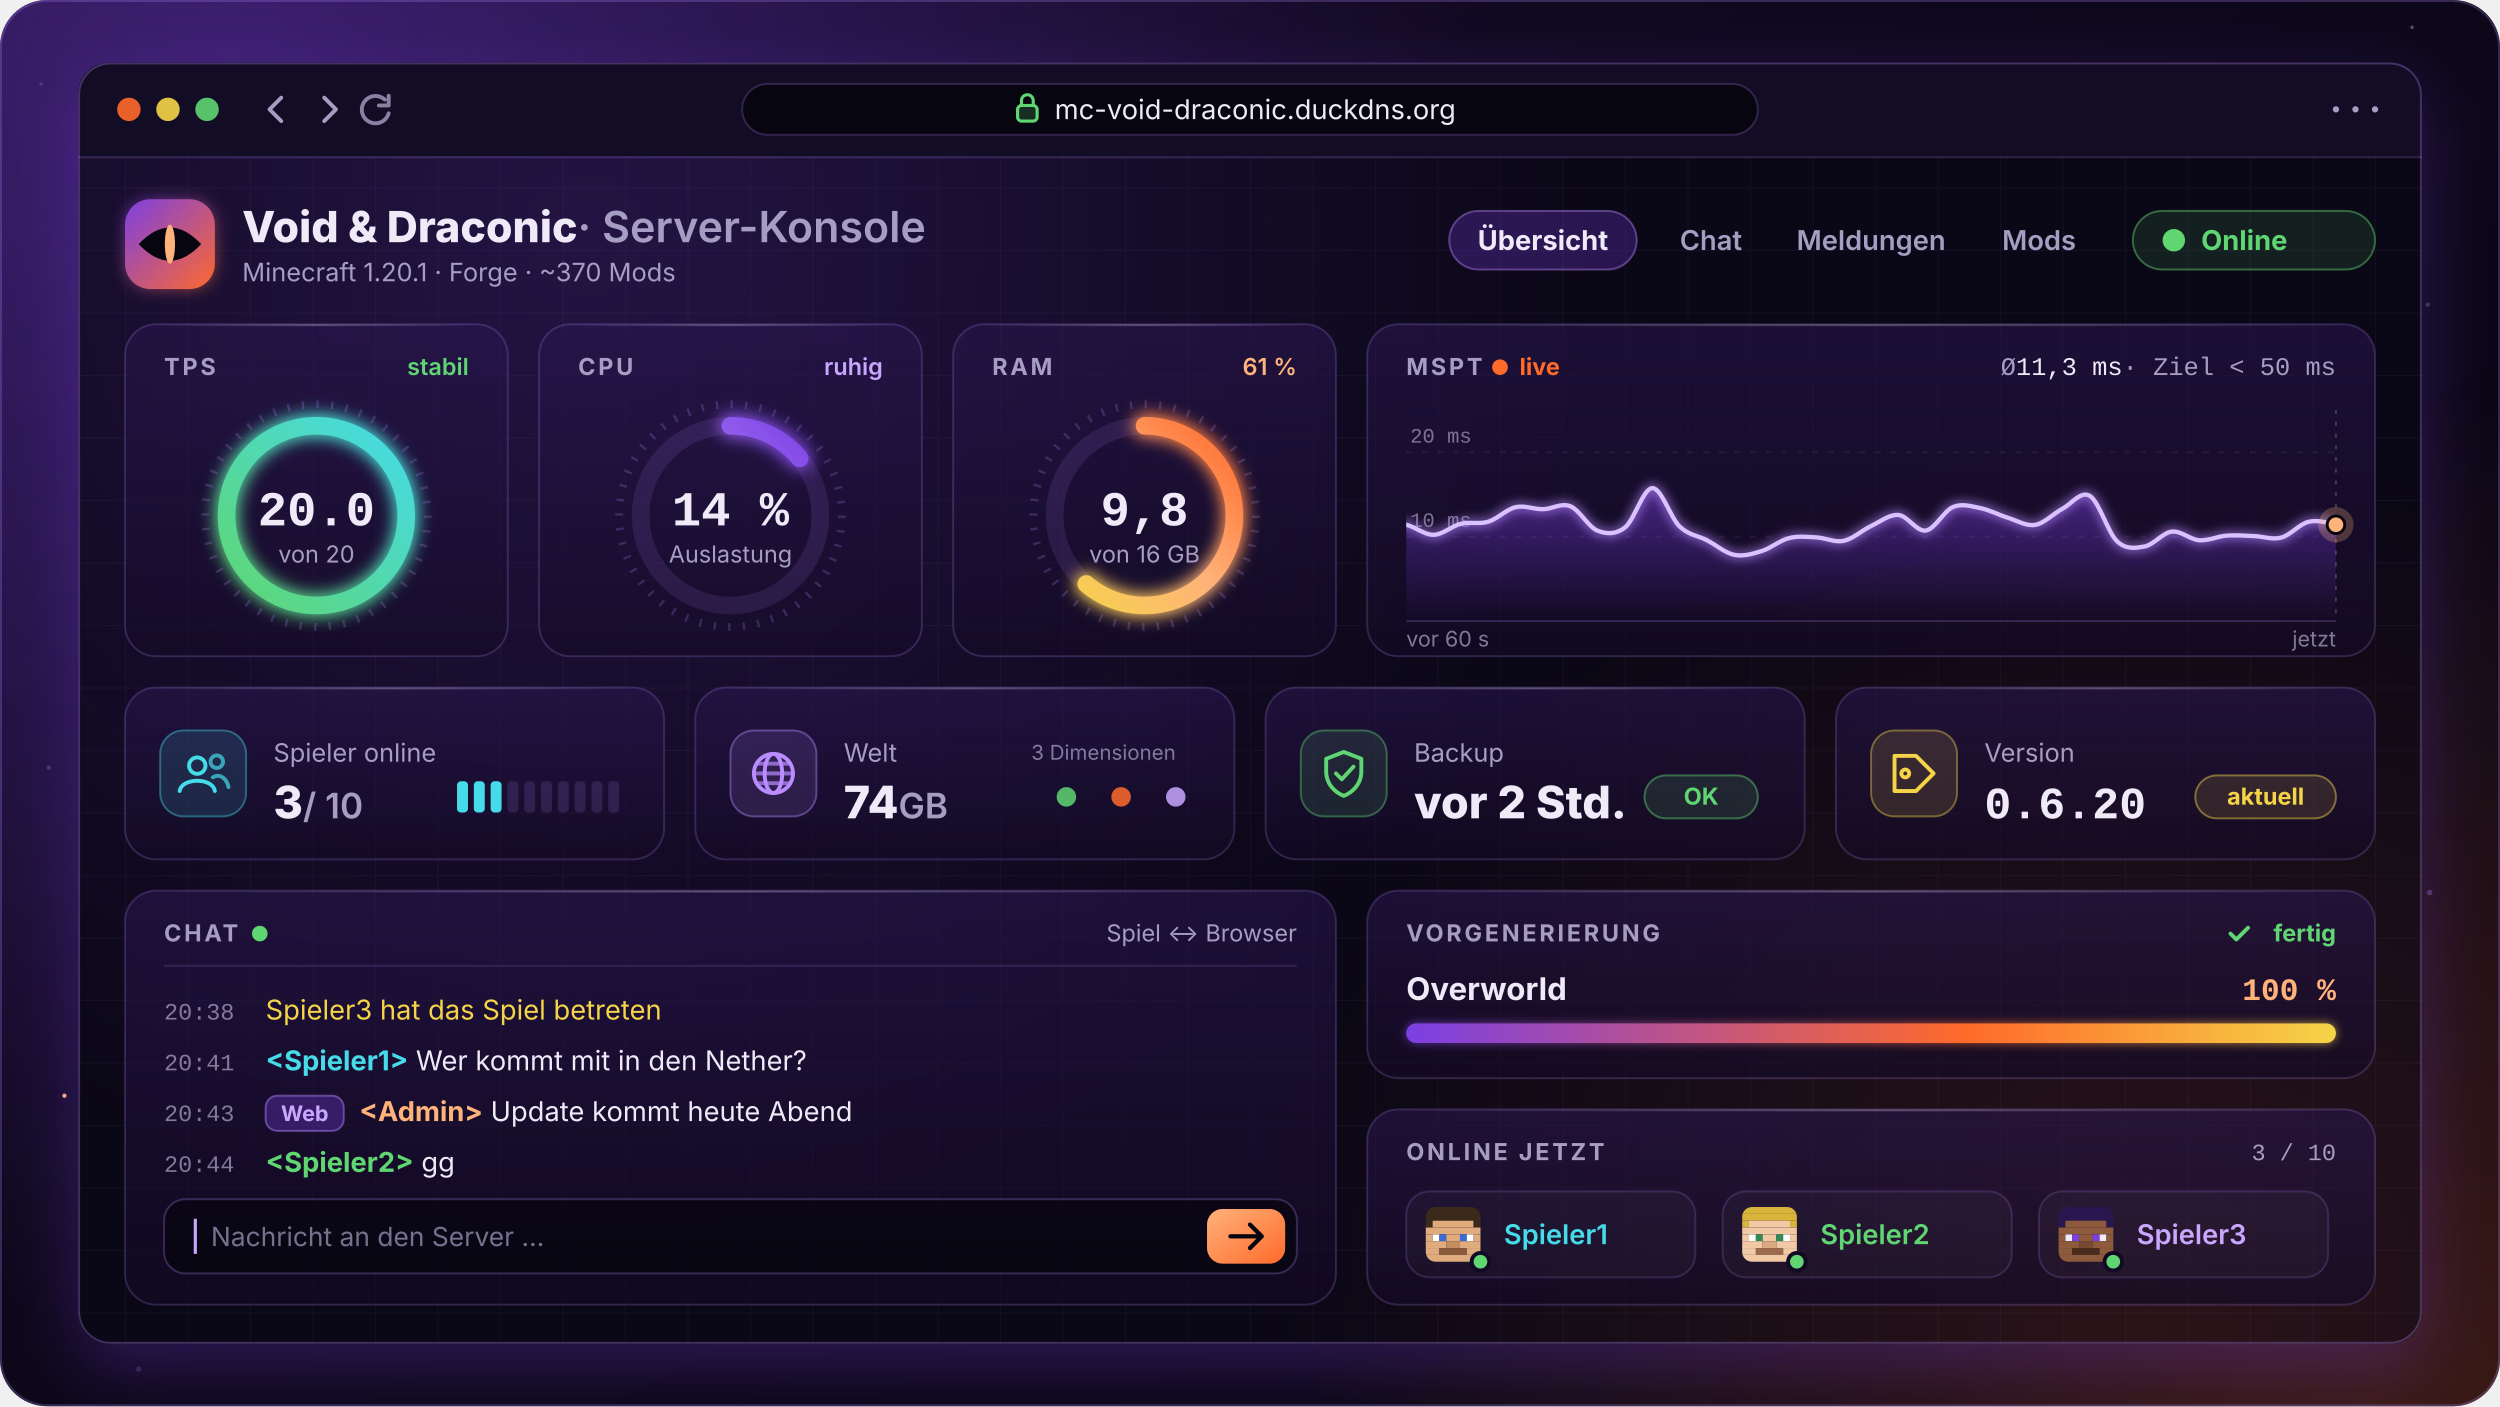
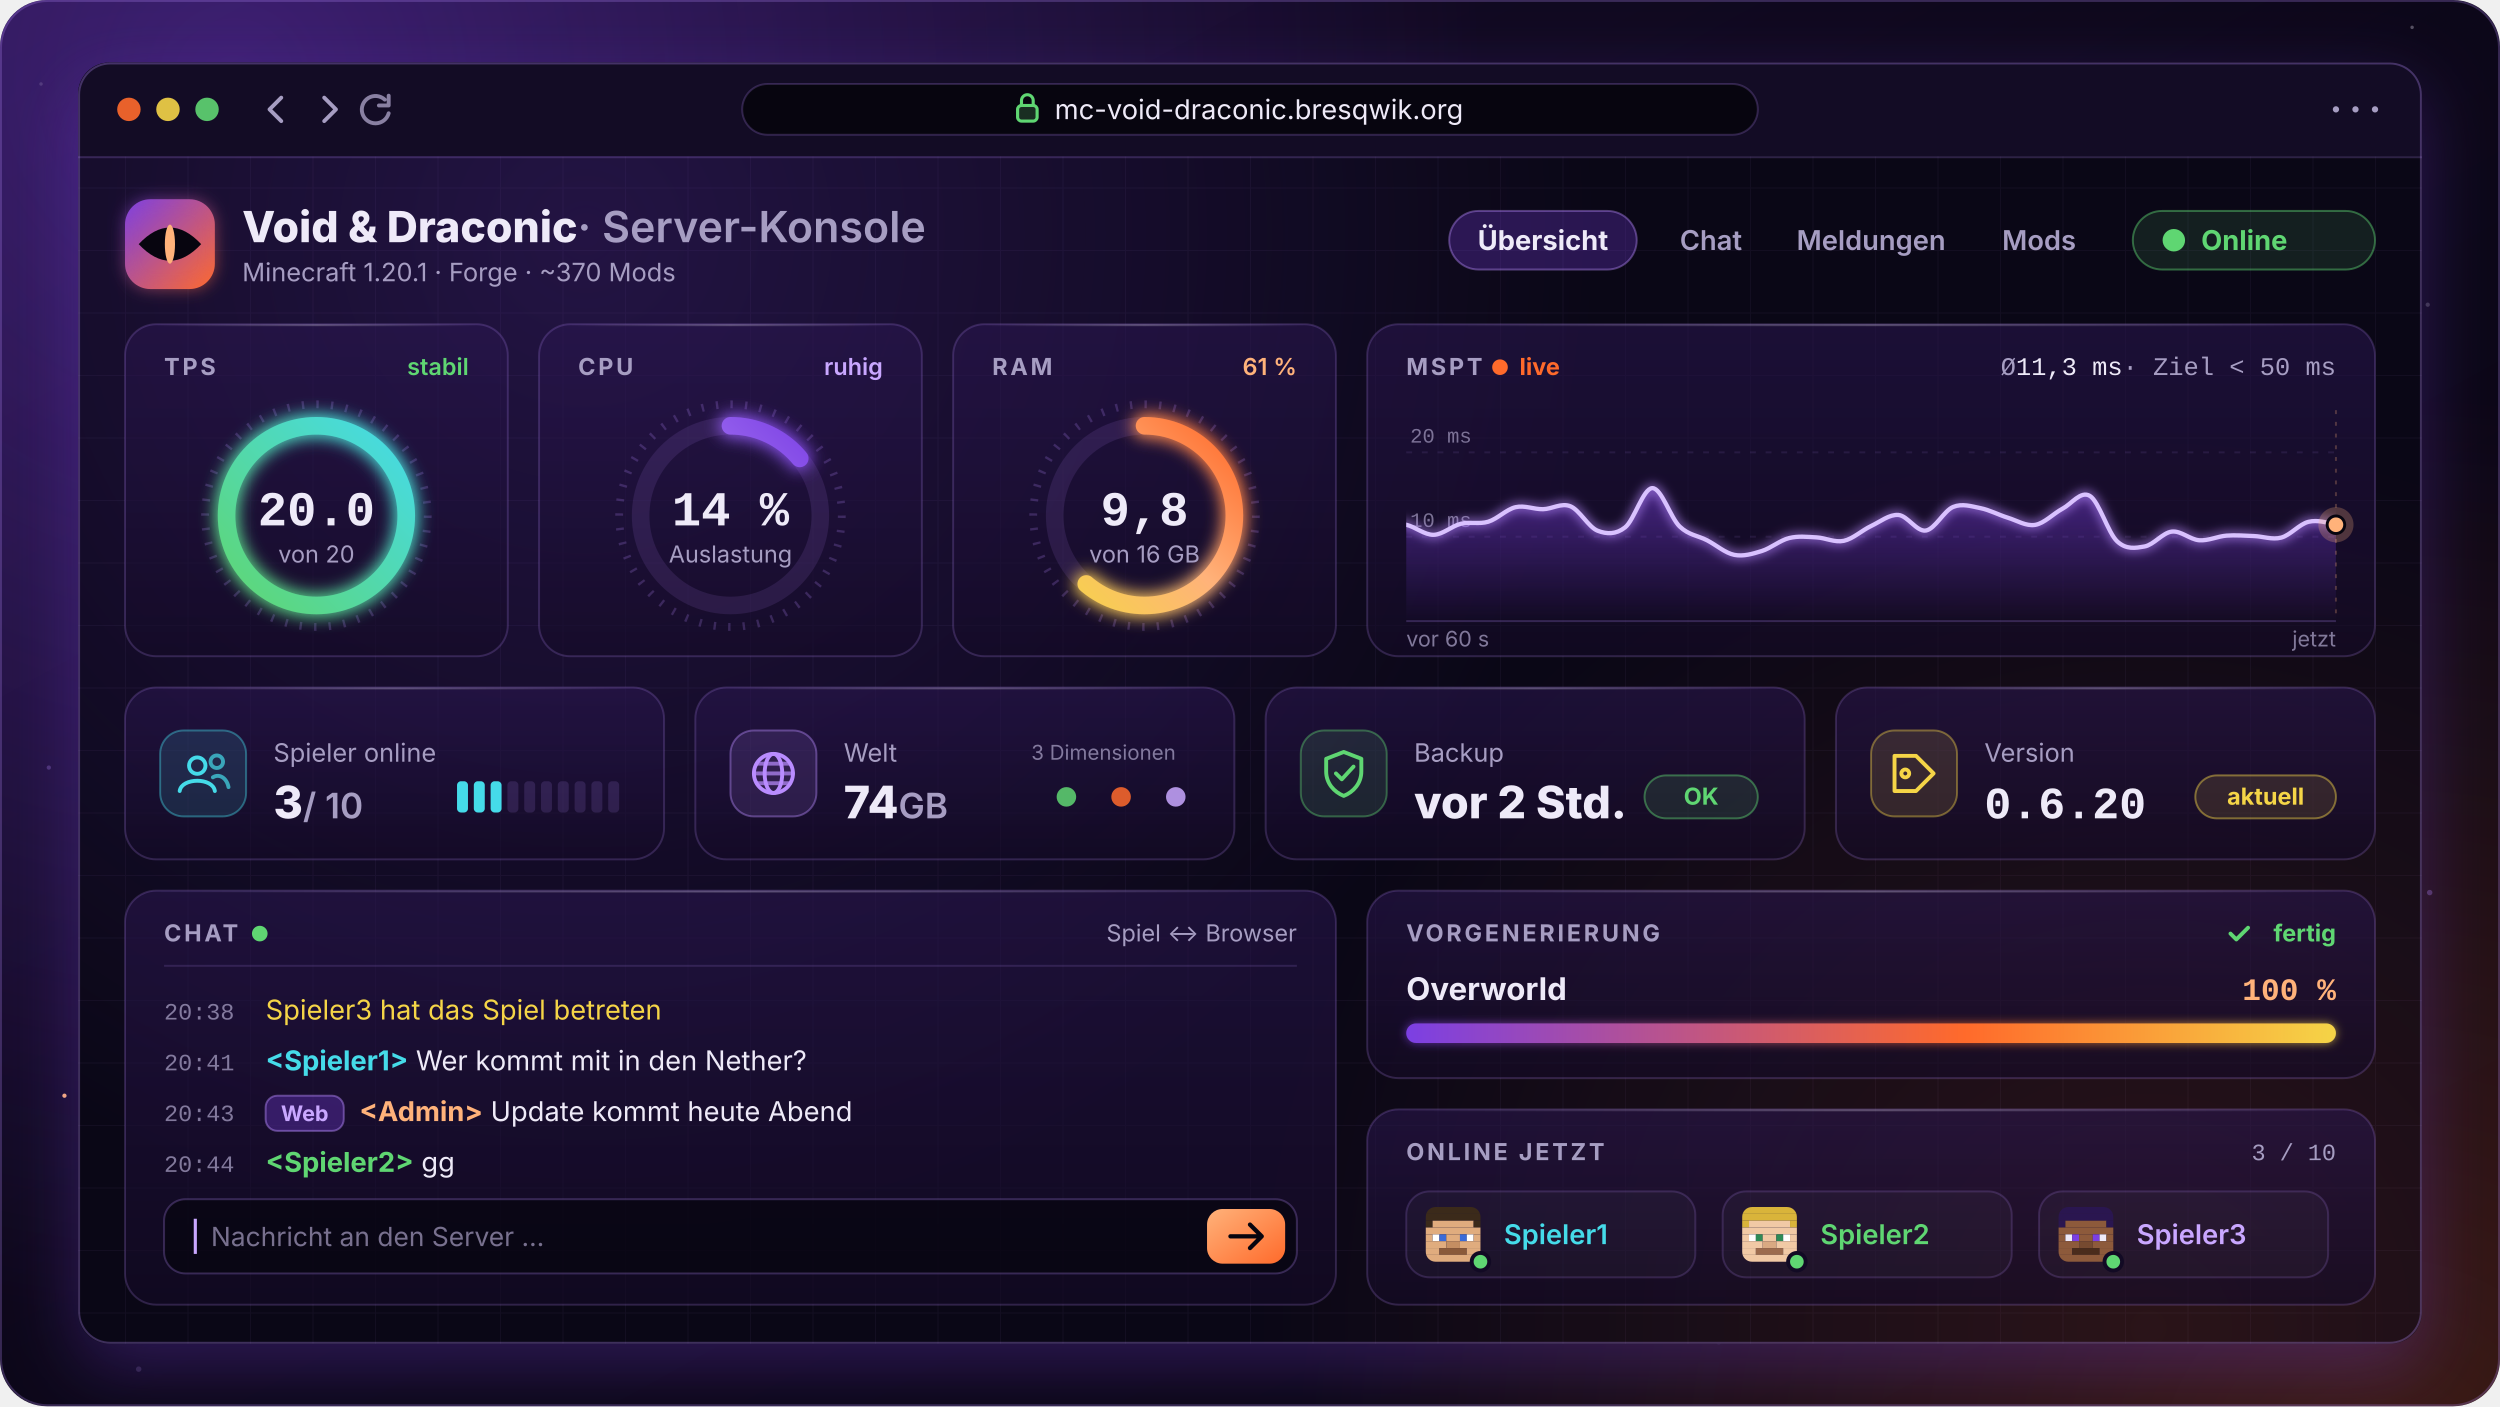
<svg xmlns="http://www.w3.org/2000/svg" width="1280" height="720" viewBox="0 0 1280 720" role="img" aria-label="Illustration des Server-Dashboards von Void &amp; Draconic: Live-Werte für TPS, CPU und RAM, MSPT-Graph, Spieler, Welt, Backup, Version, Chat und Vorgenerierung">
  <style>.s{font-family:'Segoe UI', Inter, 'Helvetica Neue', Arial, sans-serif}
.m{font-family:Consolas, 'Courier New', monospace}
.tw{animation:tw 7s ease-in-out infinite}
@keyframes tw{0%,100%{opacity:.15}50%{opacity:.7}}
@media (prefers-reduced-motion:reduce){*{animation:none!important}}
.blink{animation:blink 2.6s ease-in-out infinite}
@keyframes blink{0%,100%{opacity:1}50%{opacity:.2}}
.caret{animation:caret 1.6s steps(1) infinite}
@keyframes caret{0%{opacity:1}50%{opacity:0}}
.pulse{animation:pulse 4s ease-in-out infinite}
@keyframes pulse{0%,100%{opacity:.25}50%{opacity:.7}}</style>
  <defs>
    <linearGradient id="bg" x1="0" y1="0" x2="1" y2="1">
      <stop offset="0" stop-color="#170C2C" />
      <stop offset=".5" stop-color="#0C0719" />
      <stop offset="1" stop-color="#07050F" />
    </linearGradient>
    <radialGradient id="gv" gradientUnits="userSpaceOnUse" cx="120" cy="40" r="640">
      <stop offset="0" stop-color="#7B3FE4" stop-opacity=".38" />
      <stop offset="1" stop-color="#7B3FE4" stop-opacity="0" />
    </radialGradient>
    <radialGradient id="gg" gradientUnits="userSpaceOnUse" cx="1220" cy="760" r="560">
      <stop offset="0" stop-color="#FF6A2B" stop-opacity=".22" />
      <stop offset="1" stop-color="#FF6A2B" stop-opacity="0" />
    </radialGradient>
    <clipPath id="clip">
      <rect width="1280" height="720" rx="24" />
    </clipPath>
    <linearGradient id="hl" x1="0" y1="0" x2="1" y2="0">
      <stop offset="0" stop-color="#fff" stop-opacity="0" />
      <stop offset=".5" stop-color="#fff" stop-opacity=".22" />
      <stop offset="1" stop-color="#fff" stop-opacity="0" />
    </linearGradient>
    <linearGradient id="glass" x1="0" y1="0" x2="0" y2="1">
      <stop offset="0" stop-color="#2A1650" stop-opacity=".55" />
      <stop offset="1" stop-color="#140A26" stop-opacity=".6" />
    </linearGradient>
    <linearGradient id="logoG" x1="0" y1="0" x2="1" y2="1">
      <stop offset="0" stop-color="#7B3FE4" />
      <stop offset="1" stop-color="#FF6A2B" />
    </linearGradient>
    <linearGradient id="rTps" x1="0" y1="0" x2="1" y2="1">
      <stop offset="0" stop-color="#5FD672" />
      <stop offset="1" stop-color="#45DBE9" />
    </linearGradient>
    <linearGradient id="rCpu" x1="0" y1="0" x2="1" y2="1">
      <stop offset="0" stop-color="#C9A7FF" />
      <stop offset="1" stop-color="#7B3FE4" />
    </linearGradient>
    <linearGradient id="rRam" x1="0" y1="0" x2="1" y2="1">
      <stop offset="0" stop-color="#F5D547" />
      <stop offset=".5" stop-color="#FFB27A" />
      <stop offset="1" stop-color="#FF6A2B" />
    </linearGradient>
    <linearGradient id="area" x1="0" y1="0" x2="0" y2="1">
      <stop offset="0" stop-color="#7B3FE4" stop-opacity=".45" />
      <stop offset="1" stop-color="#7B3FE4" stop-opacity="0" />
    </linearGradient>
    <linearGradient id="lineG" x1="0" y1="0" x2="1" y2="0">
      <stop offset="0" stop-color="#B98CFF" />
      <stop offset=".5" stop-color="#C9A7FF" />
      <stop offset="1" stop-color="#FFB27A" />
    </linearGradient>
    <linearGradient id="barG" x1="0" y1="0" x2="1" y2="0">
      <stop offset="0" stop-color="#7B3FE4" />
      <stop offset=".6" stop-color="#FF6A2B" />
      <stop offset="1" stop-color="#F5D547" />
    </linearGradient>
    <linearGradient id="shine" x1="0" y1="0" x2="1" y2="0">
      <stop offset="0" stop-color="#fff" stop-opacity="0" />
      <stop offset=".5" stop-color="#fff" stop-opacity=".6" />
      <stop offset="1" stop-color="#fff" stop-opacity="0" />
    </linearGradient>
    <linearGradient id="sendG" x1="0" y1="0" x2="1" y2="1">
      <stop offset="0" stop-color="#FFB27A" />
      <stop offset="1" stop-color="#FF6A2B" />
    </linearGradient>
    <radialGradient id="winGlowV" gradientUnits="userSpaceOnUse" cx="300" cy="120" r="520">
      <stop offset="0" stop-color="#7B3FE4" stop-opacity=".22" />
      <stop offset="1" stop-color="#7B3FE4" stop-opacity="0" />
    </radialGradient>
    <radialGradient id="winGlowG" gradientUnits="userSpaceOnUse" cx="1100" cy="680" r="460">
      <stop offset="0" stop-color="#FF6A2B" stop-opacity=".13" />
      <stop offset="1" stop-color="#FF6A2B" stop-opacity="0" />
    </radialGradient>
    <filter id="shadow" x="-10%" y="-10%" width="120%" height="125%">
      <feGaussianBlur stdDeviation="18" />
    </filter>
    <filter id="glow" x="-30%" y="-30%" width="160%" height="160%">
      <feGaussianBlur stdDeviation="4" />
    </filter>
    <filter id="glowS" x="-50%" y="-50%" width="200%" height="200%">
      <feGaussianBlur stdDeviation="2.5" />
    </filter>
    <clipPath id="win">
      <rect x="40" y="32" width="1200" height="656" rx="16" />
    </clipPath>
    <clipPath id="gclip">
      <rect x="720" y="198" width="476" height="122" />
    </clipPath>
    <clipPath id="barclip">
      <rect x="720" y="524" width="476" height="10" rx="5" />
    </clipPath>
    <pattern id="grid" width="32" height="32" patternUnits="userSpaceOnUse">
      <path d="M32 0H0V32" fill="none" stroke="#B98CFF" stroke-opacity=".05" />
    </pattern>
  </defs>
  <g clip-path="url(#clip)">
    <rect width="1280" height="720" fill="url(#bg)" />
    <rect width="1280" height="720" fill="url(#gv)" />
    <rect width="1280" height="720" fill="url(#gg)" />
    <circle class="tw" style="animation-delay:-5.4s" cx="795" cy="529" r="0.7" fill="#FFB27A" />
    <circle cx="324" cy="46" r="0.9" fill="#C9A7FF" opacity="0.21" />
    <circle cx="1104" cy="277" r="0.7" fill="#EEEAF8" opacity="0.12" />
    <circle class="tw" style="animation-delay:-5.3s" cx="283" cy="206" r="1.4" fill="#EEEAF8" />
    <circle cx="101" cy="443" r="1.4" fill="#EEEAF8" opacity="0.15" />
    <circle cx="1235" cy="14" r="0.9" fill="#EEEAF8" opacity="0.32" />
    <circle class="tw" style="animation-delay:-6.6s" cx="375" cy="683" r="0.9" fill="#EEEAF8" />
    <circle cx="880" cy="687" r="1.4" fill="#B98CFF" opacity="0.12" />
    <circle cx="533" cy="665" r="1.1" fill="#C9A7FF" opacity="0.20" />
    <circle class="tw" style="animation-delay:-2.2s" cx="1040" cy="420" r="1.1" fill="#C9A7FF" />
    <circle cx="1041" cy="347" r="1.1" fill="#EEEAF8" opacity="0.23" />
    <circle cx="898" cy="50" r="0.7" fill="#B98CFF" opacity="0.31" />
    <circle class="tw" style="animation-delay:-4.0s" cx="33" cy="561" r="1.1" fill="#FFB27A" />
    <circle cx="21" cy="43" r="0.9" fill="#EEEAF8" opacity="0.15" />
    <circle cx="320" cy="584" r="1.4" fill="#B98CFF" opacity="0.24" />
    <circle class="tw" style="animation-delay:-4.1s" cx="1135" cy="186" r="1.4" fill="#C9A7FF" />
    <circle cx="994" cy="267" r="1.1" fill="#C9A7FF" opacity="0.22" />
    <circle cx="1243" cy="156" r="1.1" fill="#EEEAF8" opacity="0.20" />
    <circle class="tw" style="animation-delay:-2.1s" cx="1174" cy="392" r="1.1" fill="#B98CFF" />
    <circle cx="1016" cy="449" r="1.1" fill="#FFB27A" opacity="0.16" />
    <circle cx="71" cy="701" r="1.4" fill="#C9A7FF" opacity="0.17" />
    <circle class="tw" style="animation-delay:-1.0s" cx="758" cy="588" r="1.4" fill="#FFB27A" />
    <circle cx="1244" cy="457" r="1.4" fill="#B98CFF" opacity="0.31" />
    <circle cx="175" cy="522" r="0.9" fill="#FFB27A" opacity="0.14" />
    <circle class="tw" style="animation-delay:-1.0s" cx="558" cy="114" r="1.4" fill="#B98CFF" />
    <circle cx="1172" cy="444" r="0.9" fill="#FFB27A" opacity="0.34" />
    <circle cx="878" cy="232" r="1.1" fill="#B98CFF" opacity="0.23" />
    <circle class="tw" style="animation-delay:-6.1s" cx="1146" cy="89" r="0.9" fill="#FFB27A" />
    <circle cx="237" cy="354" r="1.1" fill="#C9A7FF" opacity="0.30" />
    <circle cx="986" cy="496" r="0.7" fill="#B98CFF" opacity="0.20" />
    <circle class="tw" style="animation-delay:-5.4s" cx="898" cy="207" r="1.4" fill="#B98CFF" />
    <circle cx="881" cy="216" r="1.1" fill="#EEEAF8" opacity="0.25" />
    <circle cx="25" cy="393" r="1.1" fill="#B98CFF" opacity="0.27" />
    <circle class="tw" style="animation-delay:-1.9s" cx="593" cy="582" r="1.1" fill="#B98CFF" />
    <circle cx="445" cy="666" r="1.4" fill="#B98CFF" opacity="0.33" />
    <circle cx="227" cy="617" r="1.4" fill="#B98CFF" opacity="0.34" />
    <circle class="tw" style="animation-delay:-5.9s" cx="663" cy="381" r="0.9" fill="#EEEAF8" />
    <circle cx="1191" cy="344" r="0.7" fill="#FFB27A" opacity="0.16" />
    <circle cx="993" cy="417" r="1.4" fill="#B98CFF" opacity="0.26" />
    <circle class="tw" style="animation-delay:-1.1s" cx="986" cy="456" r="0.7" fill="#EEEAF8" />
  </g>
  <rect x="40" y="44" width="1200" height="656" rx="16" fill="#7B3FE4" opacity=".3" filter="url(#shadow)" />
  <g clip-path="url(#win)">
    <rect x="40" y="32" width="1200" height="656" fill="#0A0716" />
    <rect x="40" y="80" width="1200" height="608" fill="url(#grid)" />
    <rect x="40" y="32" width="1200" height="656" fill="url(#winGlowV)" />
    <rect x="40" y="32" width="1200" height="656" fill="url(#winGlowG)" />
    <rect x="40" y="32" width="1200" height="48" fill="#130C25" />
  </g>
  <path d="M40 80.5H1240" stroke="rgba(185,140,255,.2)" />
  <rect x="40.5" y="32.5" width="1199" height="655" rx="16" fill="none" stroke="rgba(185,140,255,.3)" />
  <circle cx="66" cy="56" r="6" fill="#FF6A2B" opacity=".9" />
  <circle cx="86" cy="56" r="6" fill="#F5D547" opacity=".9" />
  <circle cx="106" cy="56" r="6" fill="#5FD672" opacity=".9" />
  <path d="M144 50L138 56L144 62M166 50L172 56L166 62" fill="none" stroke="#A69DC2" stroke-width="2" stroke-linecap="round" stroke-linejoin="round" />
  <path d="M197 51A7 7 0 1 0 199 58M199 49V54H194" fill="none" stroke="#A69DC2" stroke-width="2" stroke-linecap="round" stroke-linejoin="round" opacity=".8" />
  <rect x="380" y="43" width="520" height="26" rx="13" fill="#07050F" stroke="rgba(185,140,255,.22)" />
  <g transform="translate(526 56)" fill="none" stroke="#5FD672" stroke-width="1.6">
    <rect x="-5" y="-2" width="10" height="8" rx="2" fill="rgba(95,214,114,.2)" />
    <path d="M-3 -2V-4.5A3 3 0 0 1 3 -4.5V-2" />
  </g>
-   <text x="540" y="61" class="s" font-size="14" fill="#EEEAF8">mc-void-draconic.duckdns.org</text>
+   <text x="540" y="61" class="s" font-size="14" fill="#EEEAF8">mc-void-draconic.bresqwik.org</text>
  <path d="M1196 56h.01M1206 56h.01M1216 56h.01" stroke="#A69DC2" stroke-width="3.2" stroke-linecap="round" />
  <rect x="64" y="102" width="46" height="46" rx="13" fill="url(#logoG)" />
  <rect x="64" y="102" width="46" height="46" rx="13" fill="url(#logoG)" opacity=".6" filter="url(#glow)" class="pulse" />
  <path d="M71 125Q87 108 103 125Q87 142 71 125Z" fill="#07050F" />
  <ellipse cx="87" cy="125" rx="2.6" ry="10" fill="#FFB27A" />
  <text x="124" y="124" class="s" font-size="22" font-weight="800" fill="#EEEAF8">Void &amp; Draconic<tspan font-weight="600" fill="#A69DC2"> · Server-Konsole</tspan>
  </text>
  <text x="124" y="144" class="s" font-size="13" fill="#A69DC2">Minecraft 1.20.1 · Forge · ~370 Mods</text>
  <rect x="742" y="108" width="96" height="30" rx="15" fill="rgba(123,63,228,.28)" stroke="rgba(185,140,255,.4)" />
  <text x="790" y="128" text-anchor="middle" class="s" font-size="14" font-weight="700" fill="#EEEAF8">Übersicht</text>
  <text x="876" y="128" text-anchor="middle" class="s" font-size="14" font-weight="600" fill="#A69DC2">Chat</text>
  <text x="958" y="128" text-anchor="middle" class="s" font-size="14" font-weight="600" fill="#A69DC2">Meldungen</text>
  <text x="1044" y="128" text-anchor="middle" class="s" font-size="14" font-weight="600" fill="#A69DC2">Mods</text>
  <rect x="1092" y="108" width="124" height="30" rx="15" fill="rgba(95,214,114,.12)" stroke="rgba(95,214,114,.45)" />
  <circle cx="1113" cy="123" r="5" fill="none" stroke="#5FD672" stroke-width="1.5">
    <animate attributeName="r" values="5;13" dur="2.6s" repeatCount="indefinite" />
    <animate attributeName="opacity" values=".8;0" dur="2.6s" repeatCount="indefinite" />
  </circle>
  <circle cx="1113" cy="123" r="5" fill="#5FD672" />
  <text x="1127" y="128" class="s" font-size="14" font-weight="700" fill="#5FD672">Online</text>
  <rect x="64" y="166" width="196" height="170" rx="16" fill="url(#glass)" stroke="rgba(185,140,255,.2)" />
  <rect x="80" y="166" width="164" height="1" fill="url(#hl)" />
  <text x="84" y="192" class="s" font-size="12" font-weight="700" letter-spacing="1.4" fill="#A69DC2">TPS</text>
  <text x="240" y="192" text-anchor="end" class="s" font-size="12" font-weight="600" fill="#5FD672">stabil</text>
  <circle cx="162" cy="264" r="57" fill="none" stroke="#B98CFF" stroke-opacity=".22" stroke-width="4" stroke-dasharray="1.2 6.261" />
  <circle cx="162" cy="264" r="46" fill="none" stroke="#B98CFF" stroke-opacity=".12" stroke-width="9" />
  <circle class="pulse" style="animation-delay:0s" cx="162" cy="264" r="46" fill="none" stroke="url(#rTps)" stroke-width="12" stroke-linecap="round" stroke-dasharray="289.0 289.0" transform="rotate(-90 162 264)" filter="url(#glow)" />
  <circle cx="162" cy="264" r="46" fill="none" stroke="url(#rTps)" stroke-width="9" stroke-linecap="round" stroke-dasharray="289.0 289.0" transform="rotate(-90 162 264)" />
  <text x="162" y="269" text-anchor="middle" class="m" font-size="25" font-weight="700" fill="#EEEAF8">20.0</text>
  <text x="162" y="288" text-anchor="middle" class="s" font-size="12" fill="#A69DC2">von 20</text>
  <rect x="276" y="166" width="196" height="170" rx="16" fill="url(#glass)" stroke="rgba(185,140,255,.2)" />
  <rect x="292" y="166" width="164" height="1" fill="url(#hl)" />
  <text x="296" y="192" class="s" font-size="12" font-weight="700" letter-spacing="1.4" fill="#A69DC2">CPU</text>
  <text x="452" y="192" text-anchor="end" class="s" font-size="12" font-weight="600" fill="#C9A7FF">ruhig</text>
  <circle cx="374" cy="264" r="57" fill="none" stroke="#B98CFF" stroke-opacity=".22" stroke-width="4" stroke-dasharray="1.2 6.261" />
  <circle cx="374" cy="264" r="46" fill="none" stroke="#B98CFF" stroke-opacity=".12" stroke-width="9" />
  <circle class="pulse" style="animation-delay:1.3s" cx="374" cy="264" r="46" fill="none" stroke="url(#rCpu)" stroke-width="12" stroke-linecap="round" stroke-dasharray="40.5 289.0" transform="rotate(-90 374 264)" filter="url(#glow)" />
  <circle cx="374" cy="264" r="46" fill="none" stroke="url(#rCpu)" stroke-width="9" stroke-linecap="round" stroke-dasharray="40.5 289.0" transform="rotate(-90 374 264)" />
  <text x="374" y="269" text-anchor="middle" class="m" font-size="25" font-weight="700" fill="#EEEAF8">14 %</text>
  <text x="374" y="288" text-anchor="middle" class="s" font-size="12" fill="#A69DC2">Auslastung</text>
  <rect x="488" y="166" width="196" height="170" rx="16" fill="url(#glass)" stroke="rgba(185,140,255,.2)" />
  <rect x="504" y="166" width="164" height="1" fill="url(#hl)" />
  <text x="508" y="192" class="s" font-size="12" font-weight="700" letter-spacing="1.4" fill="#A69DC2">RAM</text>
  <text x="664" y="192" text-anchor="end" class="s" font-size="12" font-weight="600" fill="#FFB27A">61 %</text>
  <circle cx="586" cy="264" r="57" fill="none" stroke="#B98CFF" stroke-opacity=".22" stroke-width="4" stroke-dasharray="1.2 6.261" />
  <circle cx="586" cy="264" r="46" fill="none" stroke="#B98CFF" stroke-opacity=".12" stroke-width="9" />
  <circle class="pulse" style="animation-delay:2.6s" cx="586" cy="264" r="46" fill="none" stroke="url(#rRam)" stroke-width="12" stroke-linecap="round" stroke-dasharray="177.0 289.0" transform="rotate(-90 586 264)" filter="url(#glow)" />
  <circle cx="586" cy="264" r="46" fill="none" stroke="url(#rRam)" stroke-width="9" stroke-linecap="round" stroke-dasharray="177.0 289.0" transform="rotate(-90 586 264)" />
  <text x="586" y="269" text-anchor="middle" class="m" font-size="25" font-weight="700" fill="#EEEAF8">9,8</text>
  <text x="586" y="288" text-anchor="middle" class="s" font-size="12" fill="#A69DC2">von 16 GB</text>
  <rect x="700" y="166" width="516" height="170" rx="16" fill="url(#glass)" stroke="rgba(185,140,255,.2)" />
  <rect x="716" y="166" width="484" height="1" fill="url(#hl)" />
  <text x="720" y="192" class="s" font-size="12" font-weight="700" letter-spacing="1.4" fill="#A69DC2">MSPT</text>
  <circle class="blink" cx="768" cy="188" r="4" fill="#FF6A2B" />
  <text x="778" y="192" class="s" font-size="12" font-weight="700" fill="#FF6A2B">live</text>
  <text x="1196" y="192" text-anchor="end" class="m" font-size="13" fill="#EEEAF8">
    <tspan fill="#A69DC2">Ø </tspan>11,3 ms<tspan fill="#A69DC2">  ·  Ziel &lt; 50 ms</tspan>
  </text>
  <path d="M720 318H1196" stroke="#B98CFF" stroke-opacity="0.22" stroke-dasharray="0" />
  <path d="M720 274.8H1196" stroke="#B98CFF" stroke-opacity="0.1" stroke-dasharray="3 5" />
  <text x="722" y="269.8" class="m" font-size="10.5" fill="#A69DC2" opacity=".7">10 ms</text>
  <path d="M720 231.6H1196" stroke="#B98CFF" stroke-opacity="0.1" stroke-dasharray="3 5" />
  <text x="722" y="226.6" class="m" font-size="10.5" fill="#A69DC2" opacity=".7">20 ms</text>
  <g clip-path="url(#gclip)">
    <g>
      <animateTransform attributeName="transform" type="translate" from="0 0" to="-476 0" dur="16s" repeatCount="indefinite" />
      <path d="M706 267.16C708.33 267.41 715.33 267.56 720 268.67C724.67 269.78 729.33 273.91 734 273.83C738.67 273.74 743.33 269.28 748 268.16C752.67 267.04 757.33 268.52 762 267.11C766.67 265.69 771.33 260.74 776 259.67C780.67 258.61 785.33 260.79 790 260.71C794.67 260.63 799.33 257.35 804 259.19C808.67 261.03 813.33 269.93 818 271.74C822.67 273.55 827.33 273.7 832 270.06C836.67 266.43 841.33 250 846 249.92C850.67 249.84 855.33 265.13 860 269.58C864.67 274.03 869.33 274.2 874 276.62C878.67 279.04 883.33 283.18 888 284.1C892.67 285.01 897.33 283.56 902 282.13C906.67 280.69 911.33 276.66 916 275.5C920.67 274.33 925.33 274.9 930 275.14C934.67 275.37 939.33 277.88 944 276.91C948.67 275.94 953.33 271.53 958 269.32C962.67 267.11 967.33 263.28 972 263.66C976.67 264.05 981.33 272.32 986 271.64C990.67 270.95 995.33 261.47 1000 259.56C1004.67 257.64 1009.33 259.25 1014 260.17C1018.67 261.09 1023.33 263.64 1028 265.07C1032.67 266.5 1037.33 269.51 1042 268.74C1046.67 267.97 1051.33 262.94 1056 260.46C1060.67 257.99 1065.33 251.1 1070 253.89C1074.67 256.68 1079.33 272.87 1084 277.19C1088.67 281.51 1093.33 280.63 1098 279.8C1102.67 278.97 1107.33 272.71 1112 272.18C1116.67 271.65 1121.33 276.27 1126 276.61C1130.67 276.96 1135.33 274.6 1140 274.24C1144.67 273.88 1149.33 274.3 1154 274.46C1158.67 274.63 1163.33 276.47 1168 275.25C1172.67 274.03 1177.33 268.25 1182 267.16C1186.67 266.06 1191.33 267.56 1196 268.67C1200.67 269.78 1205.33 273.91 1210 273.83C1214.67 273.74 1219.33 269.28 1224 268.16C1228.67 267.04 1233.33 268.52 1238 267.11C1242.67 265.69 1247.33 260.74 1252 259.67C1256.67 258.61 1261.33 260.79 1266 260.71C1270.67 260.63 1275.33 257.35 1280 259.19C1284.67 261.03 1289.33 269.93 1294 271.74C1298.67 273.55 1303.33 273.7 1308 270.06C1312.67 266.43 1317.33 250 1322 249.92C1326.67 249.84 1331.33 265.13 1336 269.58C1340.67 274.03 1345.33 274.2 1350 276.62C1354.67 279.04 1359.33 283.18 1364 284.1C1368.67 285.01 1373.33 283.56 1378 282.13C1382.67 280.69 1387.33 276.66 1392 275.5C1396.67 274.33 1401.33 274.9 1406 275.14C1410.67 275.37 1415.33 277.88 1420 276.91C1424.67 275.94 1429.33 271.53 1434 269.32C1438.67 267.11 1443.33 263.28 1448 263.66C1452.67 264.05 1457.33 272.32 1462 271.64C1466.67 270.95 1471.33 261.47 1476 259.56C1480.67 257.64 1485.33 259.25 1490 260.17C1494.67 261.09 1499.33 263.64 1504 265.07C1508.67 266.5 1513.33 269.51 1518 268.74C1522.67 267.97 1527.33 262.94 1532 260.46C1536.67 257.99 1541.33 251.1 1546 253.89C1550.67 256.68 1555.33 272.87 1560 277.19C1564.67 281.51 1569.33 280.63 1574 279.8C1578.67 278.97 1583.33 272.71 1588 272.18C1592.67 271.65 1597.33 276.27 1602 276.61C1606.67 276.96 1611.33 274.6 1616 274.24C1620.67 273.88 1625.33 274.3 1630 274.46C1634.67 274.63 1639.33 276.47 1644 275.25C1648.67 274.03 1653.33 268.25 1658 267.16C1662.67 266.06 1667.33 267.56 1672 268.67C1676.67 269.78 1683.67 272.97 1686 273.83V318H706Z" fill="url(#area)" />
      <path d="M706 267.16C708.33 267.41 715.33 267.56 720 268.67C724.67 269.78 729.33 273.91 734 273.83C738.67 273.74 743.33 269.28 748 268.16C752.67 267.04 757.33 268.52 762 267.11C766.67 265.69 771.33 260.74 776 259.67C780.67 258.61 785.33 260.79 790 260.71C794.67 260.63 799.33 257.35 804 259.19C808.67 261.03 813.33 269.93 818 271.74C822.67 273.55 827.33 273.7 832 270.06C836.67 266.43 841.33 250 846 249.92C850.67 249.84 855.33 265.13 860 269.58C864.67 274.03 869.33 274.2 874 276.62C878.67 279.04 883.33 283.18 888 284.1C892.67 285.01 897.33 283.56 902 282.13C906.67 280.69 911.33 276.66 916 275.5C920.67 274.33 925.33 274.9 930 275.14C934.67 275.37 939.33 277.88 944 276.91C948.67 275.94 953.33 271.53 958 269.32C962.67 267.11 967.33 263.28 972 263.66C976.67 264.05 981.33 272.32 986 271.64C990.67 270.95 995.33 261.47 1000 259.56C1004.67 257.64 1009.33 259.25 1014 260.17C1018.67 261.09 1023.33 263.64 1028 265.07C1032.67 266.5 1037.33 269.51 1042 268.74C1046.67 267.97 1051.33 262.94 1056 260.46C1060.67 257.99 1065.33 251.1 1070 253.89C1074.67 256.68 1079.33 272.87 1084 277.19C1088.67 281.51 1093.33 280.63 1098 279.8C1102.67 278.97 1107.33 272.71 1112 272.18C1116.67 271.65 1121.33 276.27 1126 276.61C1130.67 276.96 1135.33 274.6 1140 274.24C1144.67 273.88 1149.33 274.3 1154 274.46C1158.67 274.63 1163.33 276.47 1168 275.25C1172.67 274.03 1177.33 268.25 1182 267.16C1186.67 266.06 1191.33 267.56 1196 268.67C1200.67 269.78 1205.33 273.91 1210 273.83C1214.67 273.74 1219.33 269.28 1224 268.16C1228.67 267.04 1233.33 268.52 1238 267.11C1242.67 265.69 1247.33 260.74 1252 259.67C1256.67 258.61 1261.33 260.79 1266 260.71C1270.67 260.63 1275.33 257.35 1280 259.19C1284.67 261.03 1289.33 269.93 1294 271.74C1298.67 273.55 1303.33 273.7 1308 270.06C1312.67 266.43 1317.33 250 1322 249.92C1326.67 249.84 1331.33 265.13 1336 269.58C1340.67 274.03 1345.33 274.2 1350 276.62C1354.67 279.04 1359.33 283.18 1364 284.1C1368.67 285.01 1373.33 283.56 1378 282.13C1382.67 280.69 1387.33 276.66 1392 275.5C1396.67 274.33 1401.33 274.9 1406 275.14C1410.67 275.37 1415.33 277.88 1420 276.91C1424.67 275.94 1429.33 271.53 1434 269.32C1438.67 267.11 1443.33 263.28 1448 263.66C1452.67 264.05 1457.33 272.32 1462 271.64C1466.67 270.95 1471.33 261.47 1476 259.56C1480.67 257.64 1485.33 259.25 1490 260.17C1494.67 261.09 1499.33 263.64 1504 265.07C1508.67 266.5 1513.33 269.51 1518 268.74C1522.67 267.97 1527.33 262.94 1532 260.46C1536.67 257.99 1541.33 251.1 1546 253.89C1550.67 256.68 1555.33 272.87 1560 277.19C1564.67 281.51 1569.33 280.63 1574 279.8C1578.67 278.97 1583.33 272.71 1588 272.18C1592.67 271.65 1597.33 276.27 1602 276.61C1606.67 276.96 1611.33 274.6 1616 274.24C1620.67 273.88 1625.33 274.3 1630 274.46C1634.67 274.63 1639.33 276.47 1644 275.25C1648.67 274.03 1653.33 268.25 1658 267.16C1662.67 266.06 1667.33 267.56 1672 268.67C1676.67 269.78 1683.67 272.97 1686 273.83" fill="none" stroke="#B98CFF" stroke-width="5" opacity=".55" filter="url(#glowS)" />
      <path d="M706 267.16C708.33 267.41 715.33 267.56 720 268.67C724.67 269.78 729.33 273.91 734 273.83C738.67 273.74 743.33 269.28 748 268.16C752.67 267.04 757.33 268.52 762 267.11C766.67 265.69 771.33 260.74 776 259.67C780.67 258.61 785.33 260.79 790 260.71C794.67 260.63 799.33 257.35 804 259.19C808.67 261.03 813.33 269.93 818 271.74C822.67 273.55 827.33 273.7 832 270.06C836.67 266.43 841.33 250 846 249.92C850.67 249.84 855.33 265.13 860 269.58C864.67 274.03 869.33 274.2 874 276.62C878.67 279.04 883.33 283.18 888 284.1C892.67 285.01 897.33 283.56 902 282.13C906.67 280.69 911.33 276.66 916 275.5C920.67 274.33 925.33 274.9 930 275.14C934.67 275.37 939.33 277.88 944 276.91C948.67 275.94 953.33 271.53 958 269.32C962.67 267.11 967.33 263.28 972 263.66C976.67 264.05 981.33 272.32 986 271.64C990.67 270.95 995.33 261.47 1000 259.56C1004.67 257.64 1009.33 259.25 1014 260.17C1018.67 261.09 1023.33 263.64 1028 265.07C1032.67 266.5 1037.33 269.51 1042 268.74C1046.67 267.97 1051.33 262.94 1056 260.46C1060.67 257.99 1065.33 251.1 1070 253.89C1074.67 256.68 1079.33 272.87 1084 277.19C1088.67 281.51 1093.33 280.63 1098 279.8C1102.67 278.97 1107.33 272.71 1112 272.18C1116.67 271.65 1121.33 276.27 1126 276.61C1130.67 276.96 1135.33 274.6 1140 274.24C1144.67 273.88 1149.33 274.3 1154 274.46C1158.67 274.63 1163.33 276.47 1168 275.25C1172.67 274.03 1177.33 268.25 1182 267.16C1186.67 266.06 1191.33 267.56 1196 268.67C1200.67 269.78 1205.33 273.91 1210 273.83C1214.67 273.74 1219.33 269.28 1224 268.16C1228.67 267.04 1233.33 268.52 1238 267.11C1242.67 265.69 1247.33 260.74 1252 259.67C1256.67 258.61 1261.33 260.79 1266 260.71C1270.67 260.63 1275.33 257.35 1280 259.19C1284.67 261.03 1289.33 269.93 1294 271.74C1298.67 273.55 1303.33 273.7 1308 270.06C1312.67 266.43 1317.33 250 1322 249.92C1326.67 249.84 1331.33 265.13 1336 269.58C1340.67 274.03 1345.33 274.2 1350 276.62C1354.67 279.04 1359.33 283.18 1364 284.1C1368.67 285.01 1373.33 283.56 1378 282.13C1382.67 280.69 1387.33 276.66 1392 275.5C1396.67 274.33 1401.33 274.9 1406 275.14C1410.67 275.37 1415.33 277.88 1420 276.91C1424.67 275.94 1429.33 271.53 1434 269.32C1438.67 267.11 1443.33 263.28 1448 263.66C1452.67 264.05 1457.33 272.32 1462 271.64C1466.67 270.95 1471.33 261.47 1476 259.56C1480.67 257.64 1485.33 259.25 1490 260.17C1494.67 261.09 1499.33 263.64 1504 265.07C1508.67 266.5 1513.33 269.51 1518 268.74C1522.67 267.97 1527.33 262.94 1532 260.46C1536.67 257.99 1541.33 251.1 1546 253.89C1550.67 256.68 1555.33 272.87 1560 277.19C1564.67 281.51 1569.33 280.63 1574 279.8C1578.67 278.97 1583.33 272.71 1588 272.18C1592.67 271.65 1597.33 276.27 1602 276.61C1606.67 276.96 1611.33 274.6 1616 274.24C1620.67 273.88 1625.33 274.3 1630 274.46C1634.67 274.63 1639.33 276.47 1644 275.25C1648.67 274.03 1653.33 268.25 1658 267.16C1662.67 266.06 1667.33 267.56 1672 268.67C1676.67 269.78 1683.67 272.97 1686 273.83" fill="none" stroke="#D9C2FF" stroke-width="2.2" stroke-linejoin="round" />
    </g>
  </g>
  <path d="M1196 210V318" stroke="#FFB27A" stroke-opacity=".25" stroke-dasharray="2 4" />
  <circle cx="1196" cy="268.67" r="9" fill="#FFB27A" opacity=".25">
    <animate attributeName="cy" values="268.67;273.83;268.16;267.11;259.67;260.71;259.19;271.74;270.06;249.92;269.58;276.62;284.1;282.13;275.5;275.14;276.91;269.32;263.66;271.64;259.56;260.17;265.07;268.74;260.46;253.89;277.19;279.8;272.18;276.61;274.24;274.46;275.25;267.16;268.67" dur="16s" repeatCount="indefinite" />
  </circle>
  <circle cx="1196" cy="268.67" r="4.5" fill="#FFB27A" stroke="#07050F" stroke-width="1.5">
    <animate attributeName="cy" values="268.67;273.83;268.16;267.11;259.67;260.71;259.19;271.74;270.06;249.92;269.58;276.62;284.1;282.13;275.5;275.14;276.91;269.32;263.66;271.64;259.56;260.17;265.07;268.74;260.46;253.89;277.19;279.8;272.18;276.61;274.24;274.46;275.25;267.16;268.67" dur="16s" repeatCount="indefinite" />
  </circle>
  <text x="720" y="331" class="s" font-size="11" fill="#A69DC2" opacity=".75">vor 60 s</text>
  <text x="1196" y="331" text-anchor="end" class="s" font-size="11" fill="#A69DC2" opacity=".75">jetzt</text>
  <rect x="64" y="352" width="276" height="88" rx="16" fill="url(#glass)" stroke="rgba(185,140,255,.2)" />
  <rect x="80" y="352" width="244" height="1" fill="url(#hl)" />
  <rect x="82" y="374" width="44" height="44" rx="12" fill="#45DBE9" fill-opacity=".13" stroke="#45DBE9" stroke-opacity=".4" />
  <g transform="translate(104 396)" fill="none" stroke="#45DBE9" stroke-width="2" stroke-linecap="round" stroke-linejoin="round">
    <circle cx="-3" cy="-4" r="4.2" />
    <path d="M-12 9C-11 2 5 2 6 9" />
    <circle cx="7" cy="-6" r="3.2" opacity=".7" />
    <path d="M5 2C8 0 12 2 13 7" opacity=".7" />
  </g>
  <text x="140" y="390" class="s" font-size="13" fill="#A69DC2">Spieler online</text>
  <text x="140" y="419" class="s" font-size="23" font-weight="800" fill="#EEEAF8">3<tspan fill="#A69DC2" font-weight="600" font-size="18"> / 10</tspan>
  </text>
  <rect x="356" y="352" width="276" height="88" rx="16" fill="url(#glass)" stroke="rgba(185,140,255,.2)" />
  <rect x="372" y="352" width="244" height="1" fill="url(#hl)" />
  <rect x="374" y="374" width="44" height="44" rx="12" fill="#B98CFF" fill-opacity=".13" stroke="#B98CFF" stroke-opacity=".4" />
  <g transform="translate(396 396)" fill="none" stroke="#B98CFF" stroke-width="2" stroke-linecap="round" stroke-linejoin="round">
    <circle r="10" />
    <ellipse rx="4.5" ry="10" />
    <path d="M-10 0H10M-8.5 -5H8.5M-8.5 5H8.5" opacity=".7" />
  </g>
  <text x="432" y="390" class="s" font-size="13" fill="#A69DC2">Welt</text>
  <text x="432" y="419" class="s" font-size="23" font-weight="800" fill="#EEEAF8">74<tspan font-size="18" fill="#A69DC2" font-weight="600"> GB</tspan>
  </text>
  <rect x="648" y="352" width="276" height="88" rx="16" fill="url(#glass)" stroke="rgba(185,140,255,.2)" />
  <rect x="664" y="352" width="244" height="1" fill="url(#hl)" />
  <rect x="666" y="374" width="44" height="44" rx="12" fill="#5FD672" fill-opacity=".13" stroke="#5FD672" stroke-opacity=".4" />
  <g transform="translate(688 396)" fill="none" stroke="#5FD672" stroke-width="2" stroke-linecap="round" stroke-linejoin="round">
    <path d="M0 -11L9 -7.5V-1C9 5 5 9.5 0 11.5C-5 9.5 -9 5 -9 -1V-7.5Z" />
    <path d="M-4 0L-1 3L5 -3.5" />
  </g>
  <text x="724" y="390" class="s" font-size="13" fill="#A69DC2">Backup</text>
  <text x="724" y="419" class="s" font-size="23" font-weight="800" fill="#EEEAF8">vor 2 Std.</text>
  <rect x="940" y="352" width="276" height="88" rx="16" fill="url(#glass)" stroke="rgba(185,140,255,.2)" />
  <rect x="956" y="352" width="244" height="1" fill="url(#hl)" />
  <rect x="958" y="374" width="44" height="44" rx="12" fill="#F5D547" fill-opacity=".13" stroke="#F5D547" stroke-opacity=".4" />
  <g transform="translate(980 396)" fill="none" stroke="#F5D547" stroke-width="2" stroke-linecap="round" stroke-linejoin="round">
    <path d="M-10 -9H1L10 0L1 9H-10Z" />
    <circle cx="-4.5" cy="0" r="2" />
  </g>
  <text x="1016" y="390" class="s" font-size="13" fill="#A69DC2">Version</text>
  <text x="1016" y="419" class="s" font-size="23" font-weight="800" fill="#EEEAF8">
    <tspan class="m">0.6.20</tspan>
  </text>
  <rect x="234.0" y="400" width="5.6" height="16" rx="2" fill="#45DBE9" fill-opacity="1" />
  <rect x="242.6" y="400" width="5.6" height="16" rx="2" fill="#45DBE9" fill-opacity="1" />
  <rect x="251.2" y="400" width="5.6" height="16" rx="2" fill="#45DBE9" fill-opacity="1" />
  <rect x="259.8" y="400" width="5.6" height="16" rx="2" fill="#B98CFF" fill-opacity="0.15" />
  <rect x="268.4" y="400" width="5.6" height="16" rx="2" fill="#B98CFF" fill-opacity="0.15" />
  <rect x="277.0" y="400" width="5.6" height="16" rx="2" fill="#B98CFF" fill-opacity="0.15" />
  <rect x="285.6" y="400" width="5.6" height="16" rx="2" fill="#B98CFF" fill-opacity="0.15" />
  <rect x="294.2" y="400" width="5.6" height="16" rx="2" fill="#B98CFF" fill-opacity="0.15" />
  <rect x="302.8" y="400" width="5.6" height="16" rx="2" fill="#B98CFF" fill-opacity="0.15" />
  <rect x="311.4" y="400" width="5.6" height="16" rx="2" fill="#B98CFF" fill-opacity="0.15" />
  <circle cx="546" cy="408" r="5" fill="#5FD672" opacity=".85" />
  <circle cx="574" cy="408" r="5" fill="#FF6A2B" opacity=".85" />
  <circle cx="602" cy="408" r="5" fill="#C9A7FF" opacity=".85" />
  <text x="602" y="389" text-anchor="end" class="s" font-size="10.5" fill="#A69DC2" opacity=".75">3 Dimensionen</text>
  <rect x="842" y="397" width="58" height="22" rx="11" fill="rgba(95,214,114,.13)" stroke="rgba(95,214,114,.45)" />
  <text x="871" y="412" text-anchor="middle" class="s" font-size="12" font-weight="700" fill="#5FD672">OK</text>
  <rect x="1124" y="397" width="72" height="22" rx="11" fill="rgba(245,213,71,.12)" stroke="rgba(245,213,71,.45)" />
  <text x="1160" y="412" text-anchor="middle" class="s" font-size="12" font-weight="700" fill="#F5D547">aktuell</text>
  <rect x="64" y="456" width="620" height="212" rx="16" fill="url(#glass)" stroke="rgba(185,140,255,.2)" />
  <rect x="80" y="456" width="588" height="1" fill="url(#hl)" />
  <text x="84" y="482" class="s" font-size="12" font-weight="700" letter-spacing="1.4" fill="#A69DC2">CHAT</text>
  <circle class="blink" cx="133" cy="478" r="4" fill="#5FD672" />
  <text x="664" y="482" text-anchor="end" class="s" font-size="12" fill="#A69DC2">Spiel ↔ Browser</text>
  <path d="M84 494.5H664" stroke="rgba(185,140,255,.15)" />
  <text x="84" y="522" class="m" font-size="12" fill="#A69DC2" opacity=".75">20:38</text>
  <text x="136" y="522" class="s" font-size="14" fill="#EEEAF8">
    <tspan fill="#F5D547" opacity=".85">Spieler3 hat das Spiel betreten</tspan>
  </text>
  <text x="84" y="548" class="m" font-size="12" fill="#A69DC2" opacity=".75">20:41</text>
  <text x="136" y="548" class="s" font-size="14" fill="#EEEAF8">
    <tspan fill="#45DBE9" font-weight="700">&lt;Spieler1&gt;</tspan> Wer kommt mit in den Nether?</text>
  <text x="84" y="574" class="m" font-size="12" fill="#A69DC2" opacity=".75">20:43</text>
  <rect x="136" y="561" width="40" height="18" rx="6" fill="rgba(123,63,228,.32)" stroke="rgba(185,140,255,.45)" />
  <text x="156" y="574" text-anchor="middle" class="s" font-size="11" font-weight="700" fill="#C9A7FF">Web</text>
  <text x="184" y="574" class="s" font-size="14" fill="#EEEAF8">
    <tspan fill="#FFB27A" font-weight="700">&lt;Admin&gt;</tspan> Update kommt heute Abend</text>
  <text x="84" y="600" class="m" font-size="12" fill="#A69DC2" opacity=".75">20:44</text>
  <text x="136" y="600" class="s" font-size="14" fill="#EEEAF8">
    <tspan fill="#5FD672" font-weight="700">&lt;Spieler2&gt;</tspan> gg</text>
  <rect x="84" y="614" width="580" height="38" rx="11" fill="#07050F" fill-opacity=".7" stroke="rgba(185,140,255,.25)" />
  <path class="caret" d="M100 624V642" stroke="#C9A7FF" stroke-width="1.6" />
  <text x="108" y="638" class="s" font-size="13.5" fill="#A69DC2" opacity=".7">Nachricht an den Server …</text>
  <rect x="618" y="619" width="40" height="28" rx="8" fill="url(#sendG)" />
  <path d="M630 633H646M640 627L646 633L640 639" fill="none" stroke="#07050F" stroke-width="2.2" stroke-linecap="round" stroke-linejoin="round" />
  <rect x="700" y="456" width="516" height="96" rx="16" fill="url(#glass)" stroke="rgba(185,140,255,.2)" />
  <rect x="716" y="456" width="484" height="1" fill="url(#hl)" />
  <text x="720" y="482" class="s" font-size="12" font-weight="700" letter-spacing="1.4" fill="#A69DC2">VORGENERIERUNG</text>
  <g transform="translate(1146 478)" fill="none" stroke="#5FD672" stroke-width="2" stroke-linecap="round" stroke-linejoin="round">
    <path d="M-4 0L-1 3L5 -3" />
  </g>
  <text x="1196" y="482" text-anchor="end" class="s" font-size="12" font-weight="700" fill="#5FD672">fertig</text>
  <text x="720" y="512" class="s" font-size="16" font-weight="700" fill="#EEEAF8">Overworld</text>
  <text x="1196" y="512" text-anchor="end" class="m" font-size="16" font-weight="700" fill="#FFB27A">100 %</text>
  <rect x="720" y="524" width="476" height="10" rx="5" fill="#B98CFF" fill-opacity=".12" />
  <rect x="720" y="524" width="476" height="10" rx="5" fill="url(#barG)" opacity=".7" filter="url(#glowS)" />
  <g clip-path="url(#barclip)">
    <rect x="720" y="524" width="476" height="10" fill="url(#barG)" />
    <rect x="620" y="524" width="100" height="10" fill="url(#shine)" opacity=".7">
      <animateTransform attributeName="transform" type="translate" values="0 0;600 0;600 0" keyTimes="0;.55;1" dur="4.5s" repeatCount="indefinite" />
    </rect>
  </g>
  <rect x="700" y="568" width="516" height="100" rx="16" fill="url(#glass)" stroke="rgba(185,140,255,.2)" />
  <rect x="716" y="568" width="484" height="1" fill="url(#hl)" />
  <text x="720" y="594" class="s" font-size="12" font-weight="700" letter-spacing="1.4" fill="#A69DC2">ONLINE JETZT</text>
  <text x="1196" y="594" text-anchor="end" class="m" font-size="12" fill="#A69DC2">3 / 10</text>
  <rect x="720" y="610" width="148" height="44" rx="12" fill="#FFFFFF" fill-opacity=".03" stroke="rgba(185,140,255,.18)" />
  <clipPath id="av0">
    <rect x="730" y="618" width="28.0" height="28.0" rx="5" />
  </clipPath>
  <g clip-path="url(#av0)">
    <rect x="730.0" y="618.0" width="28.0" height="3.5" fill="#3B2A1A" />
    <rect x="730.0" y="621.5" width="28.0" height="3.5" fill="#3B2A1A" />
    <rect x="730.0" y="625.0" width="3.5" height="3.5" fill="#3B2A1A" />
    <rect x="733.5" y="625.0" width="21.0" height="3.5" fill="#E0AC7E" />
    <rect x="754.5" y="625.0" width="3.5" height="3.5" fill="#3B2A1A" />
    <rect x="730.0" y="628.5" width="28.0" height="3.5" fill="#E0AC7E" />
    <rect x="730.0" y="632.0" width="3.5" height="3.5" fill="#E0AC7E" />
    <rect x="733.5" y="632.0" width="3.5" height="3.5" fill="#FFFFFF" />
    <rect x="737.0" y="632.0" width="3.5" height="3.5" fill="#3A6BD8" />
    <rect x="740.5" y="632.0" width="7.0" height="3.5" fill="#E0AC7E" />
    <rect x="747.5" y="632.0" width="3.5" height="3.5" fill="#3A6BD8" />
    <rect x="751.0" y="632.0" width="3.5" height="3.5" fill="#FFFFFF" />
    <rect x="754.5" y="632.0" width="3.5" height="3.5" fill="#E0AC7E" />
    <rect x="730.0" y="635.5" width="10.5" height="3.5" fill="#E0AC7E" />
    <rect x="740.5" y="635.5" width="7.0" height="3.5" fill="#C48E62" />
    <rect x="747.5" y="635.5" width="10.5" height="3.5" fill="#E0AC7E" />
    <rect x="730.0" y="639.0" width="7.0" height="3.5" fill="#E0AC7E" />
    <rect x="737.0" y="639.0" width="14.0" height="3.5" fill="#8A5A3A" />
    <rect x="751.0" y="639.0" width="7.0" height="3.5" fill="#E0AC7E" />
    <rect x="730.0" y="642.5" width="28.0" height="3.5" fill="#E0AC7E" />
  </g>
  <circle cx="758" cy="646" r="4.5" fill="#5FD672" stroke="#120A24" stroke-width="2" />
  <text x="770" y="637" class="s" font-size="14" font-weight="600" fill="#45DBE9">Spieler1</text>
  <rect x="882" y="610" width="148" height="44" rx="12" fill="#FFFFFF" fill-opacity=".03" stroke="rgba(185,140,255,.18)" />
  <clipPath id="av1">
    <rect x="892" y="618" width="28.0" height="28.0" rx="5" />
  </clipPath>
  <g clip-path="url(#av1)">
    <rect x="892.0" y="618.0" width="28.0" height="3.5" fill="#D9B43A" />
    <rect x="892.0" y="621.5" width="28.0" height="3.5" fill="#D9B43A" />
    <rect x="892.0" y="625.0" width="3.5" height="3.5" fill="#D9B43A" />
    <rect x="895.5" y="625.0" width="21.0" height="3.5" fill="#F1C9A5" />
    <rect x="916.5" y="625.0" width="3.5" height="3.5" fill="#D9B43A" />
    <rect x="892.0" y="628.5" width="28.0" height="3.5" fill="#F1C9A5" />
    <rect x="892.0" y="632.0" width="3.5" height="3.5" fill="#F1C9A5" />
    <rect x="895.5" y="632.0" width="3.5" height="3.5" fill="#FFFFFF" />
    <rect x="899.0" y="632.0" width="3.5" height="3.5" fill="#2E8B57" />
    <rect x="902.5" y="632.0" width="7.0" height="3.5" fill="#F1C9A5" />
    <rect x="909.5" y="632.0" width="3.5" height="3.5" fill="#2E8B57" />
    <rect x="913.0" y="632.0" width="3.5" height="3.5" fill="#FFFFFF" />
    <rect x="916.5" y="632.0" width="3.5" height="3.5" fill="#F1C9A5" />
    <rect x="892.0" y="635.5" width="10.5" height="3.5" fill="#F1C9A5" />
    <rect x="902.5" y="635.5" width="7.0" height="3.5" fill="#D9A982" />
    <rect x="909.5" y="635.5" width="10.5" height="3.5" fill="#F1C9A5" />
    <rect x="892.0" y="639.0" width="7.0" height="3.5" fill="#F1C9A5" />
    <rect x="899.0" y="639.0" width="14.0" height="3.5" fill="#9C6B4E" />
    <rect x="913.0" y="639.0" width="7.0" height="3.5" fill="#F1C9A5" />
    <rect x="892.0" y="642.5" width="28.0" height="3.5" fill="#F1C9A5" />
  </g>
  <circle cx="920" cy="646" r="4.5" fill="#5FD672" stroke="#120A24" stroke-width="2" />
  <text x="932" y="637" class="s" font-size="14" font-weight="600" fill="#5FD672">Spieler2</text>
  <rect x="1044" y="610" width="148" height="44" rx="12" fill="#FFFFFF" fill-opacity=".03" stroke="rgba(185,140,255,.18)" />
  <clipPath id="av2">
    <rect x="1054" y="618" width="28.0" height="28.0" rx="5" />
  </clipPath>
  <g clip-path="url(#av2)">
    <rect x="1054.0" y="618.0" width="28.0" height="3.5" fill="#2A1650" />
    <rect x="1054.0" y="621.5" width="28.0" height="3.5" fill="#2A1650" />
    <rect x="1054.0" y="625.0" width="3.5" height="3.5" fill="#2A1650" />
    <rect x="1057.5" y="625.0" width="21.0" height="3.5" fill="#8D5A3B" />
    <rect x="1078.5" y="625.0" width="3.5" height="3.5" fill="#2A1650" />
    <rect x="1054.0" y="628.5" width="28.0" height="3.5" fill="#8D5A3B" />
    <rect x="1054.0" y="632.0" width="3.5" height="3.5" fill="#8D5A3B" />
    <rect x="1057.5" y="632.0" width="3.5" height="3.5" fill="#EEEAF8" />
    <rect x="1061.0" y="632.0" width="3.5" height="3.5" fill="#7B3FE4" />
    <rect x="1064.5" y="632.0" width="7.0" height="3.5" fill="#8D5A3B" />
    <rect x="1071.5" y="632.0" width="3.5" height="3.5" fill="#7B3FE4" />
    <rect x="1075.0" y="632.0" width="3.5" height="3.5" fill="#EEEAF8" />
    <rect x="1078.5" y="632.0" width="3.5" height="3.5" fill="#8D5A3B" />
    <rect x="1054.0" y="635.5" width="10.5" height="3.5" fill="#8D5A3B" />
    <rect x="1064.5" y="635.5" width="7.0" height="3.5" fill="#764A30" />
    <rect x="1071.5" y="635.5" width="10.5" height="3.5" fill="#8D5A3B" />
    <rect x="1054.0" y="639.0" width="7.0" height="3.5" fill="#8D5A3B" />
    <rect x="1061.0" y="639.0" width="14.0" height="3.5" fill="#4A2C1C" />
    <rect x="1075.0" y="639.0" width="7.0" height="3.5" fill="#8D5A3B" />
    <rect x="1054.0" y="642.5" width="28.0" height="3.5" fill="#8D5A3B" />
  </g>
  <circle cx="1082" cy="646" r="4.5" fill="#5FD672" stroke="#120A24" stroke-width="2" />
  <text x="1094" y="637" class="s" font-size="14" font-weight="600" fill="#C9A7FF">Spieler3</text>
  <rect x=".5" y=".5" width="1279" height="719" rx="24" fill="none" stroke="rgba(185,140,255,.25)" />
</svg>
